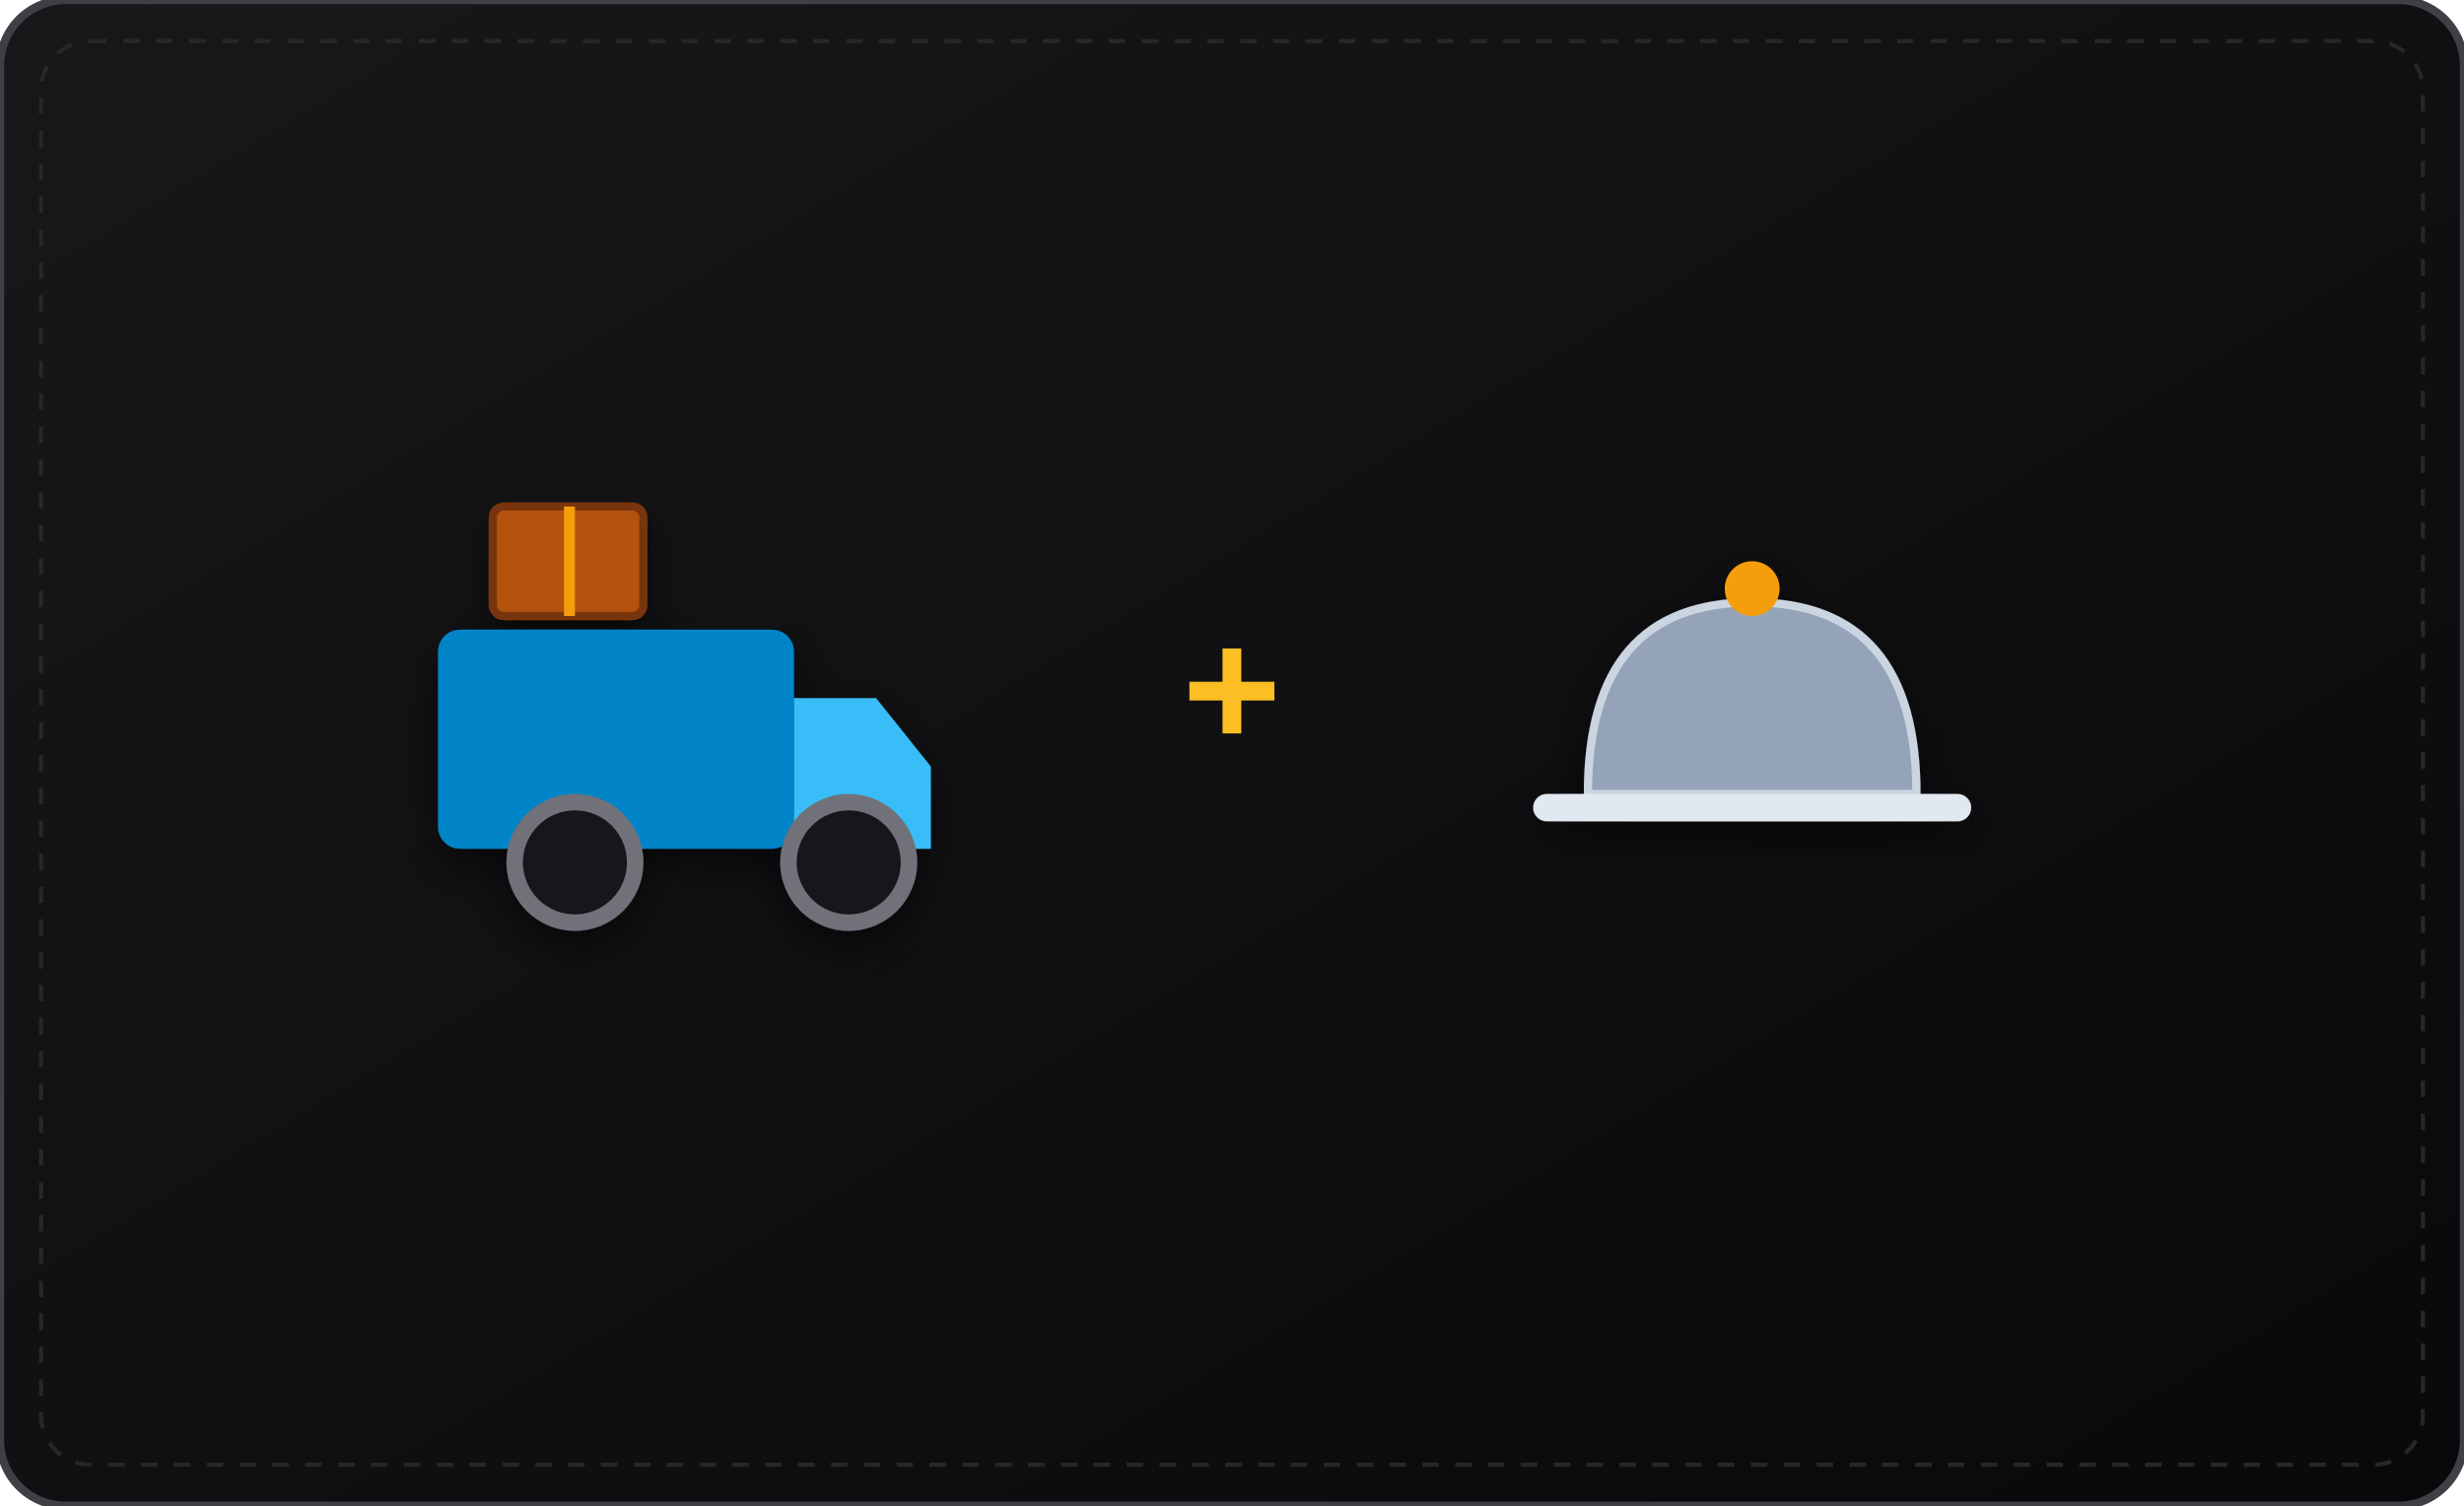
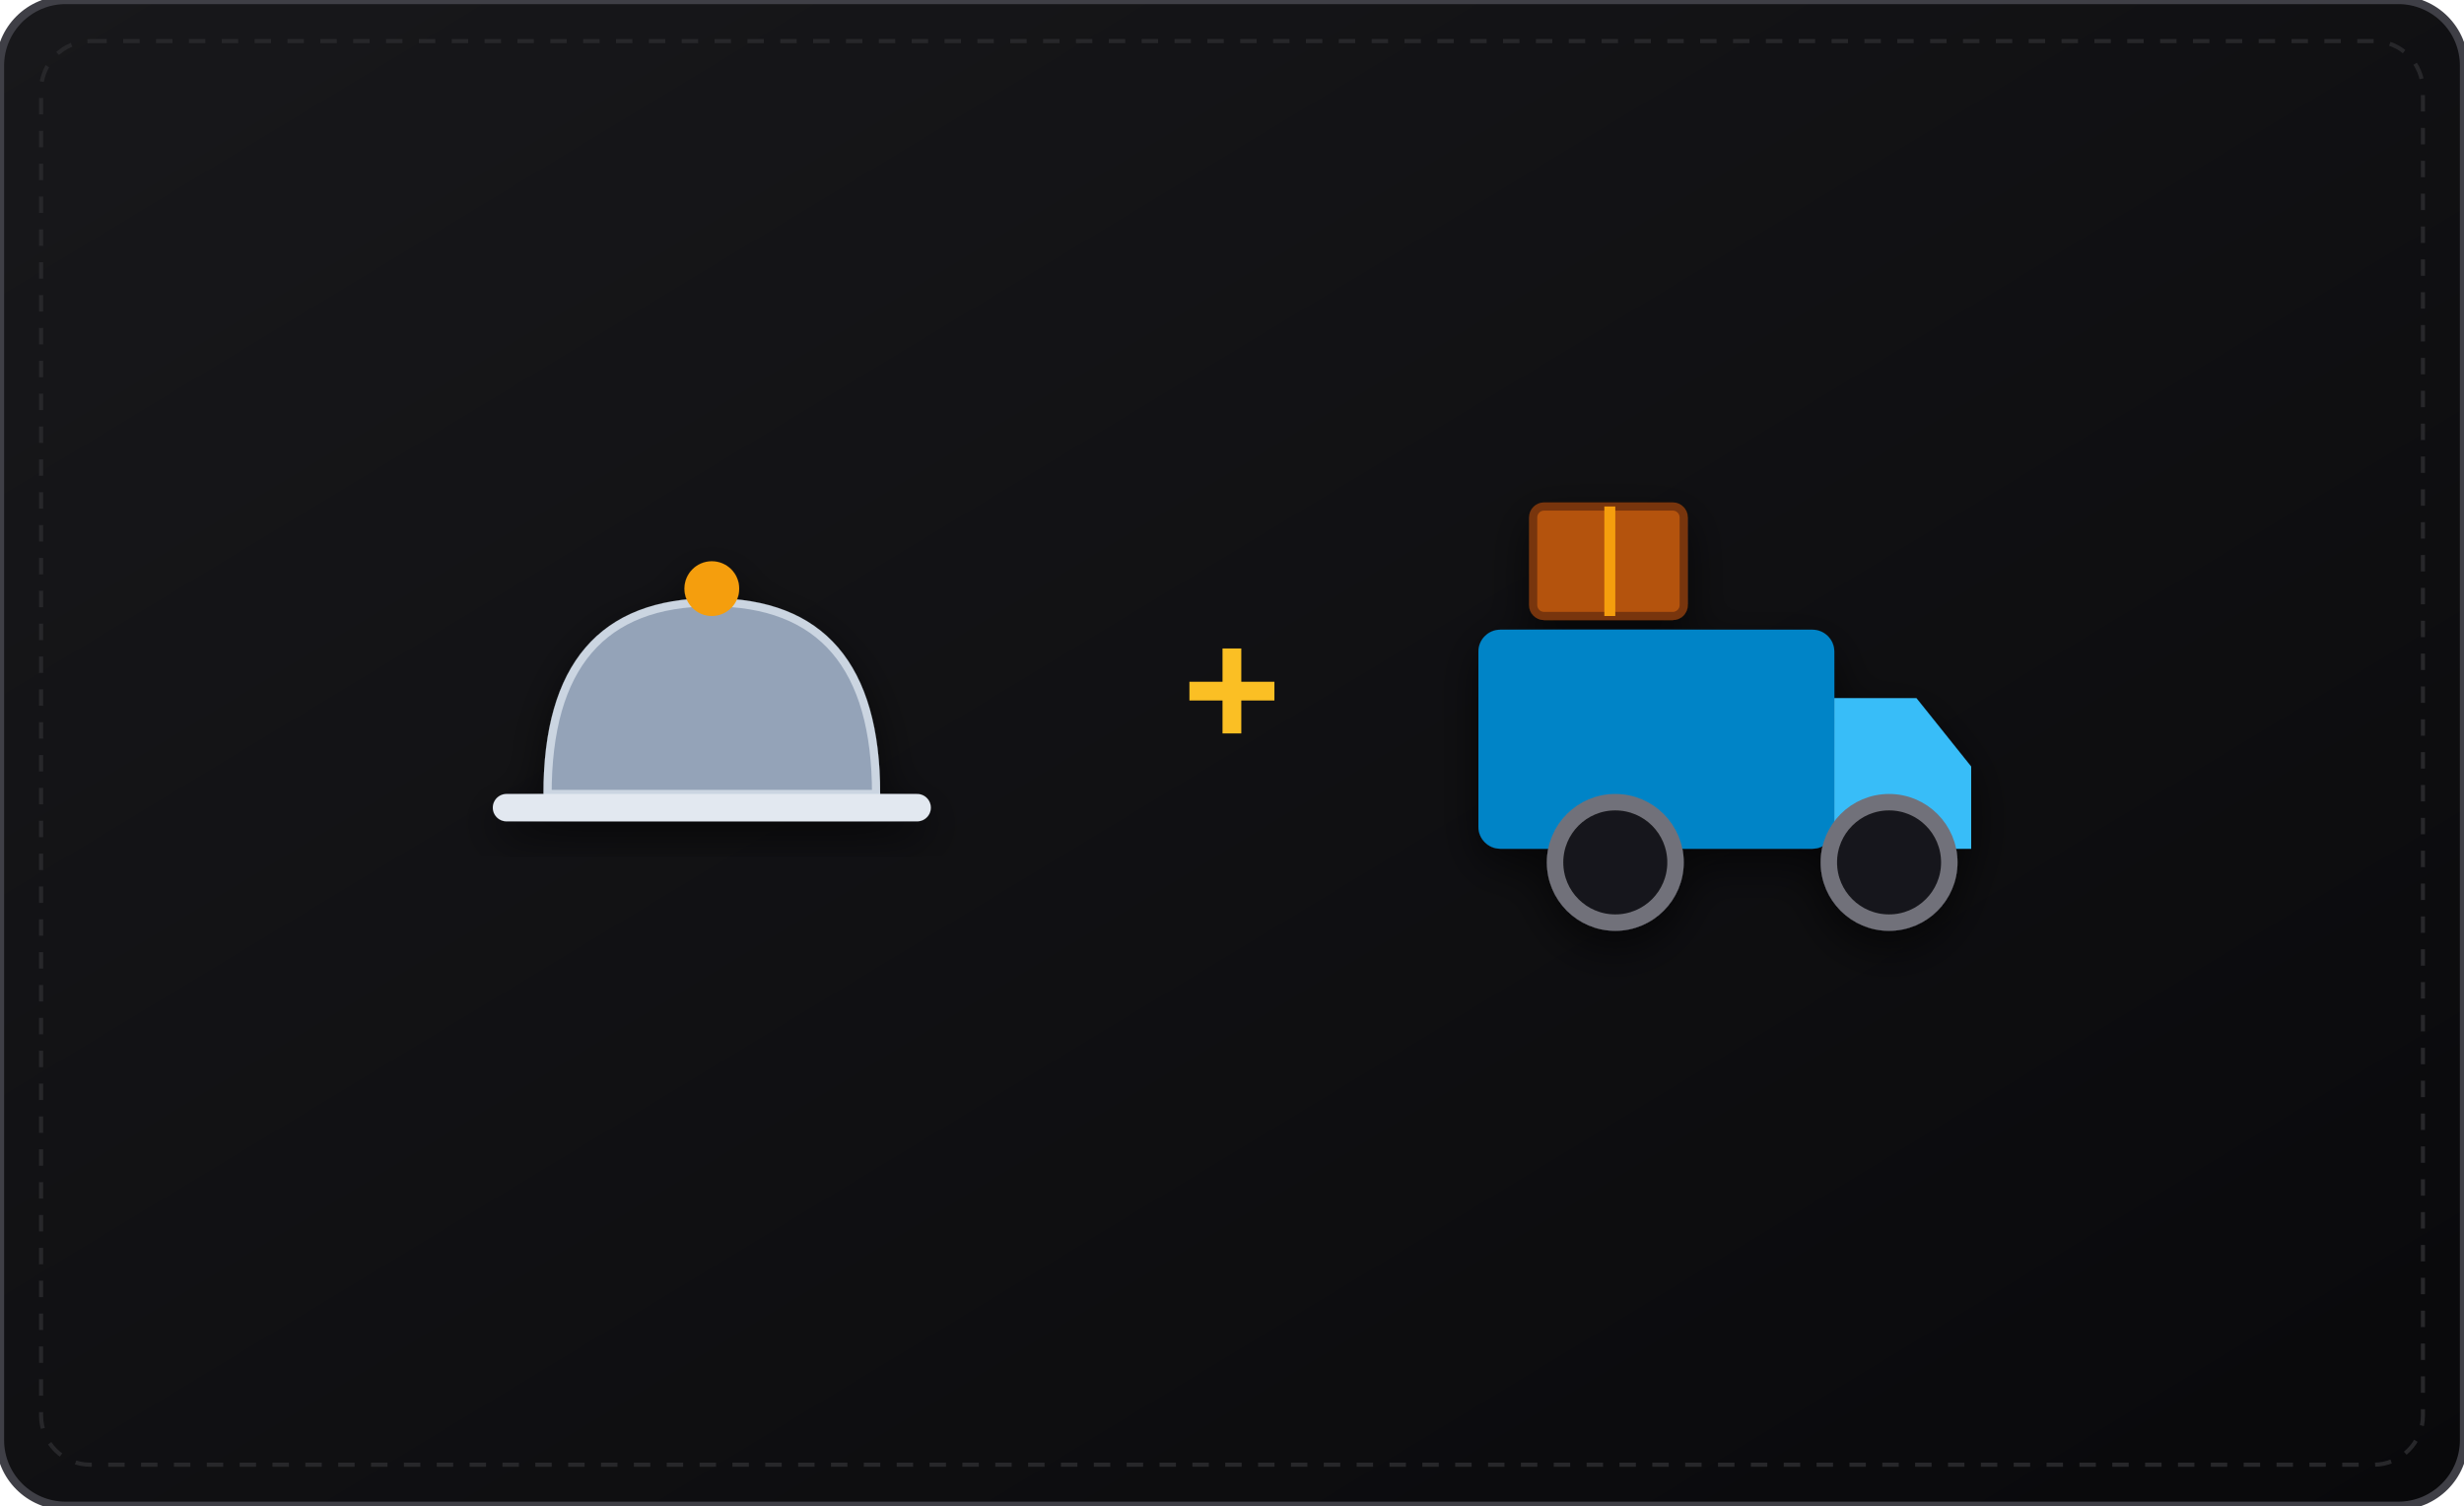
<svg xmlns="http://www.w3.org/2000/svg" viewBox="0 0 900 550" width="100%" height="100%" class="rebus-svg">
  <defs>
    <linearGradient id="bgGrad" x1="0%" y1="0%" x2="100%" y2="100%">
      <stop offset="0%" stop-color="#18181b" />
      <stop offset="100%" stop-color="#09090b" />
    </linearGradient>
    <linearGradient id="cardGrad" x1="0%" y1="0%" x2="0%" y2="100%">
      <stop offset="0%" stop-color="#27272a" />
      <stop offset="100%" stop-color="#18181b" />
    </linearGradient>
    <linearGradient id="goldGrad" x1="0%" y1="0%" x2="100%" y2="100%">
      <stop offset="0%" stop-color="#fbbf24" />
      <stop offset="100%" stop-color="#d97706" />
    </linearGradient>
    <linearGradient id="blueGrad" x1="0%" y1="0%" x2="100%" y2="100%">
      <stop offset="0%" stop-color="#60a5fa" />
      <stop offset="100%" stop-color="#2563eb" />
    </linearGradient>
    <linearGradient id="redGrad" x1="0%" y1="0%" x2="100%" y2="100%">
      <stop offset="0%" stop-color="#f87171" />
      <stop offset="100%" stop-color="#dc2626" />
    </linearGradient>
    <linearGradient id="greenGrad" x1="0%" y1="0%" x2="100%" y2="100%">
      <stop offset="0%" stop-color="#34d399" />
      <stop offset="100%" stop-color="#059669" />
    </linearGradient>
    <filter id="shadow" x="-20%" y="-20%" width="140%" height="140%">
      <feDropShadow dx="0" dy="6" stdDeviation="8" flood-color="#000" flood-opacity="0.6" />
    </filter>
  </defs>
  <rect width="900" height="550" rx="24" fill="url(#bgGrad)" stroke="#3f3f46" stroke-width="3" />
  <rect x="15" y="15" width="870" height="520" rx="18" fill="none" stroke="#27272a" stroke-width="1.5" stroke-dasharray="6 6" />
-   <g transform="translate(260, 260)" filter="url(#shadow)">
+   <g transform="translate(640, 260)" filter="url(#shadow)">
    <rect x="-100" y="-30" width="130" height="80" rx="8" fill="#0284c7" />
    <path d="M30,-5 L60,-5 L80,20 L80,50 L30,50 Z" fill="#38bdf8" />
    <circle cx="-50" cy="55" r="22" fill="#18181b" stroke="#71717a" stroke-width="6" />
    <circle cx="50" cy="55" r="22" fill="#18181b" stroke="#71717a" stroke-width="6" />
    <rect x="-80" y="-75" width="55" height="40" rx="4" fill="#b45309" stroke="#78350f" stroke-width="3" />
    <line x1="-52" y1="-75" x2="-52" y2="-35" stroke="#f59e0b" stroke-width="4" />
  </g>
  <text x="450" y="275" font-family="system-ui, sans-serif" font-size="64" font-weight="900" fill="#fbbf24" text-anchor="middle">+</text>
-   <g transform="translate(640, 260)" filter="url(#shadow)">
+   <g transform="translate(260, 260)" filter="url(#shadow)">
    <path d="M-60,30 Q-60,-40 0,-40 Q60,-40 60,30 Z" fill="#94a3b8" stroke="#cbd5e1" stroke-width="3" />
    <circle cx="0" cy="-45" r="10" fill="#f59e0b" />
    <line x1="-75" y1="35" x2="75" y2="35" stroke="#e2e8f0" stroke-width="10" stroke-linecap="round" />
  </g>
</svg>
